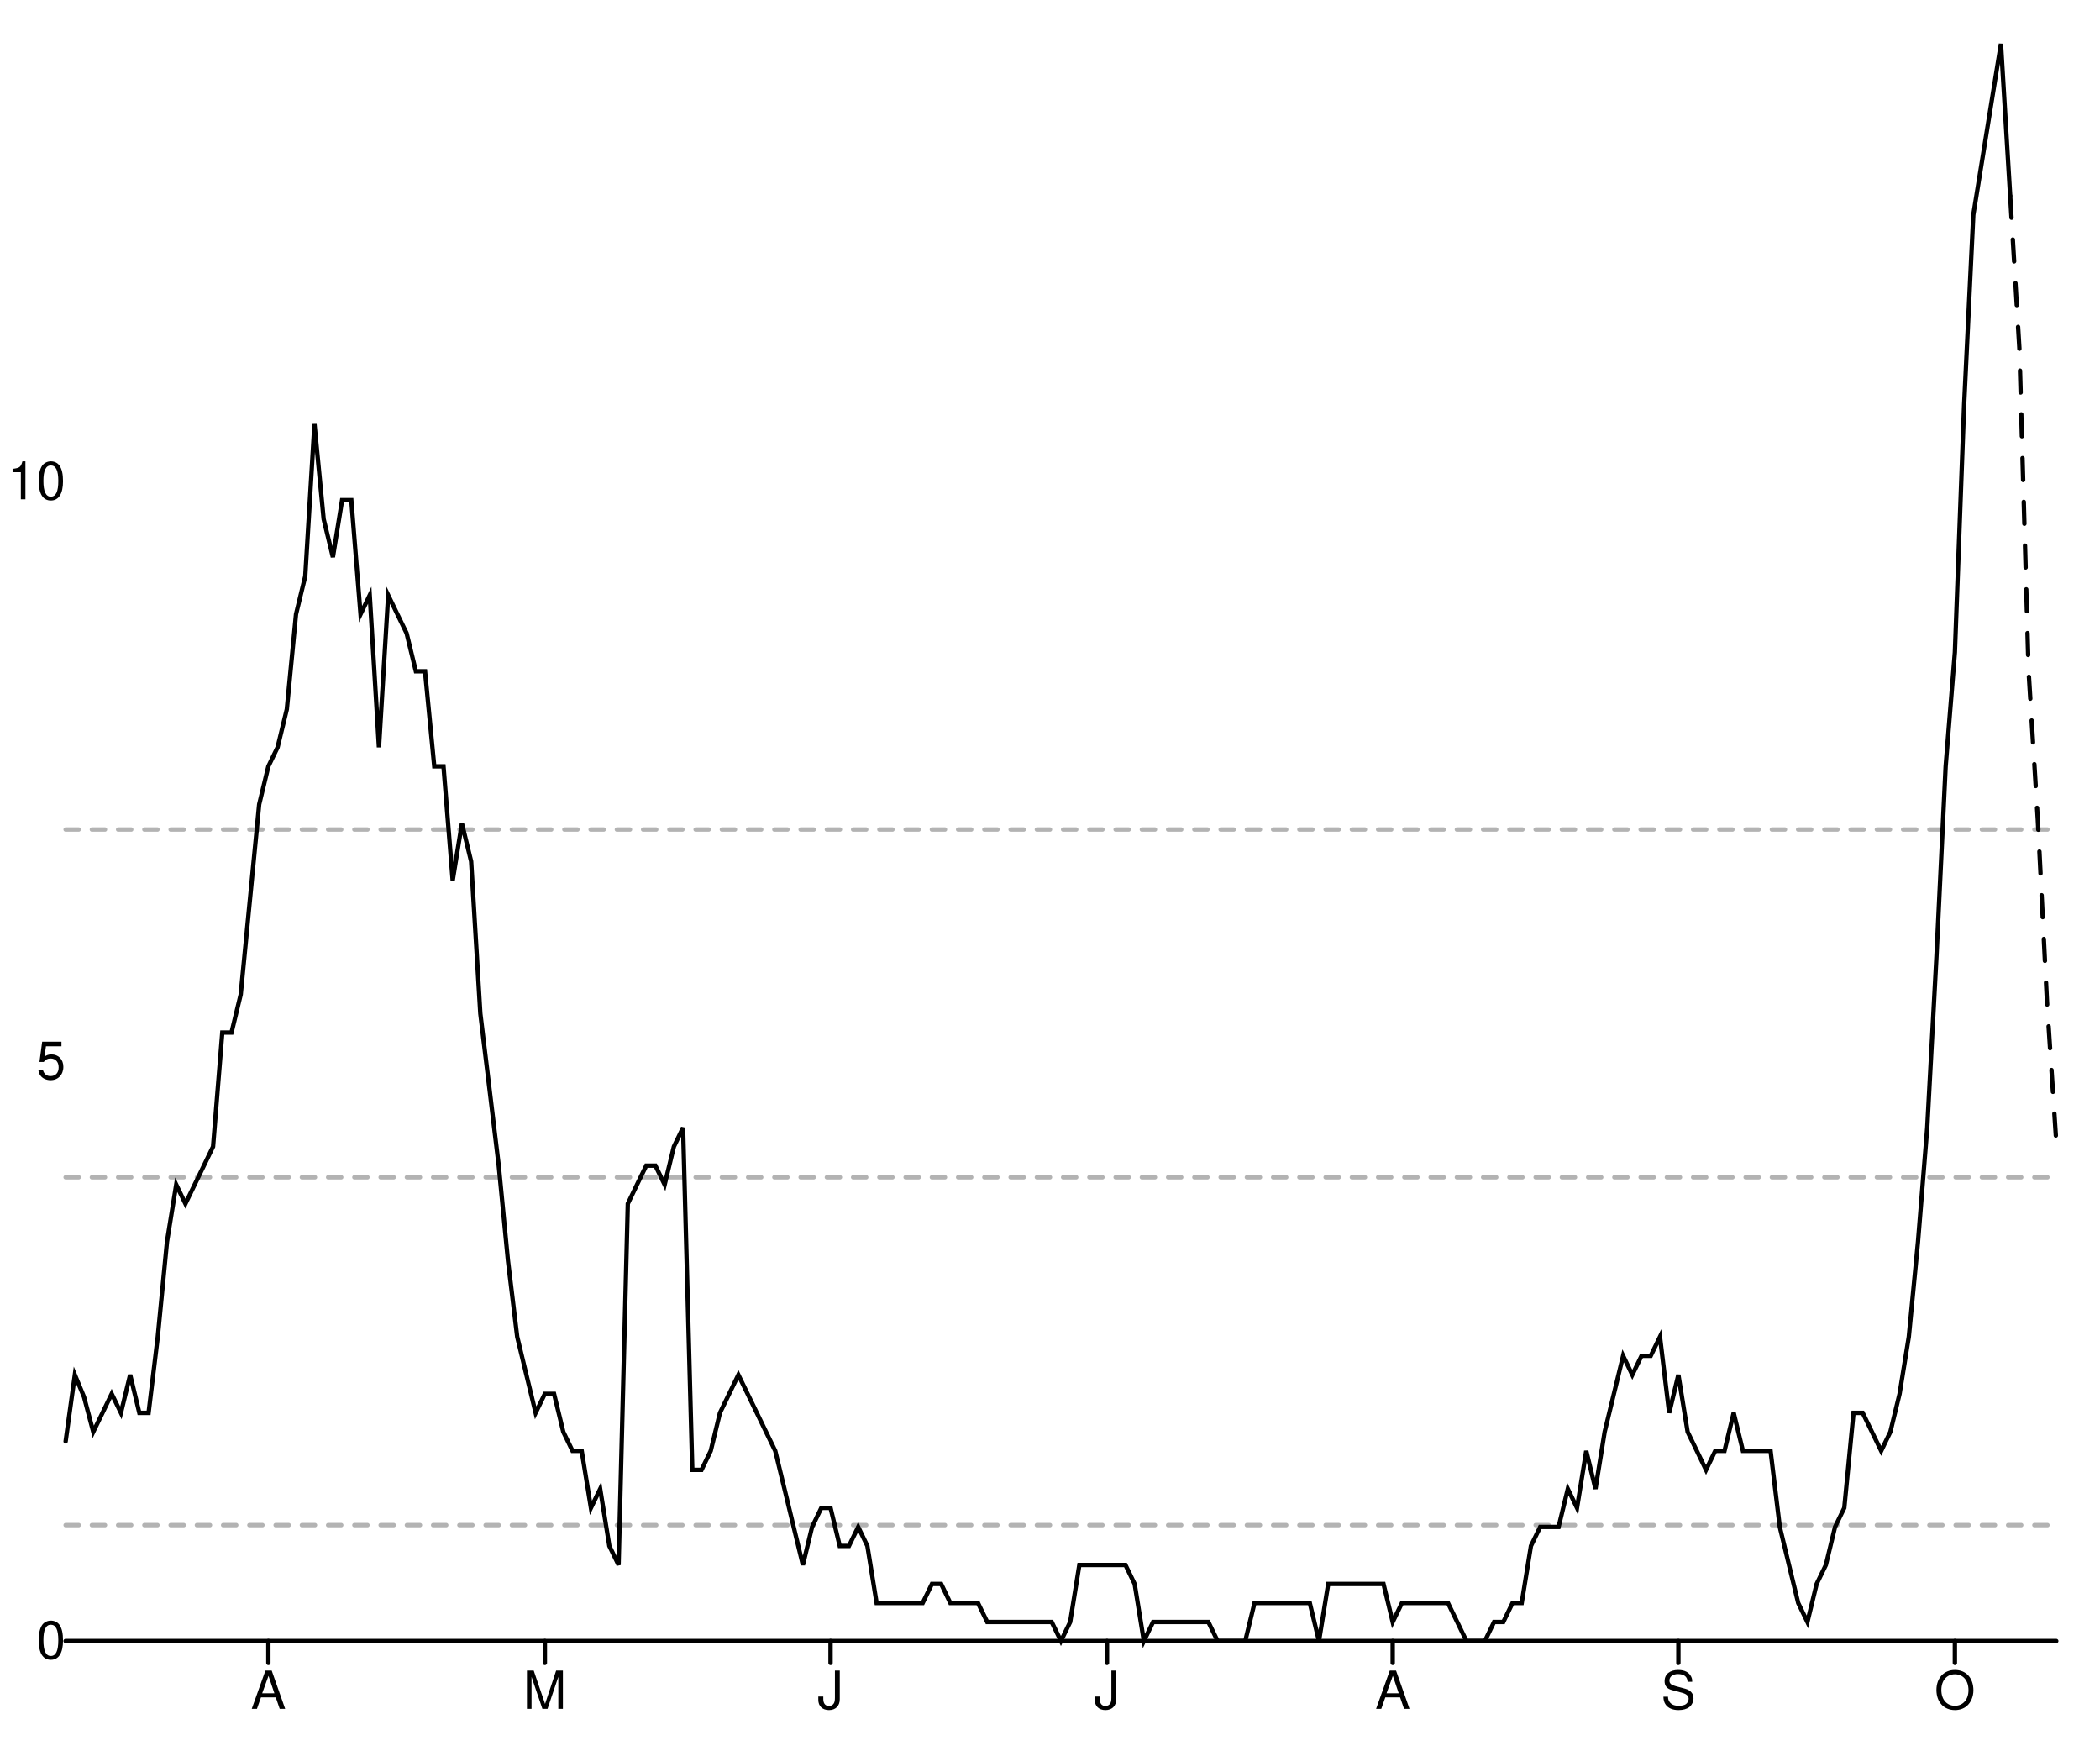
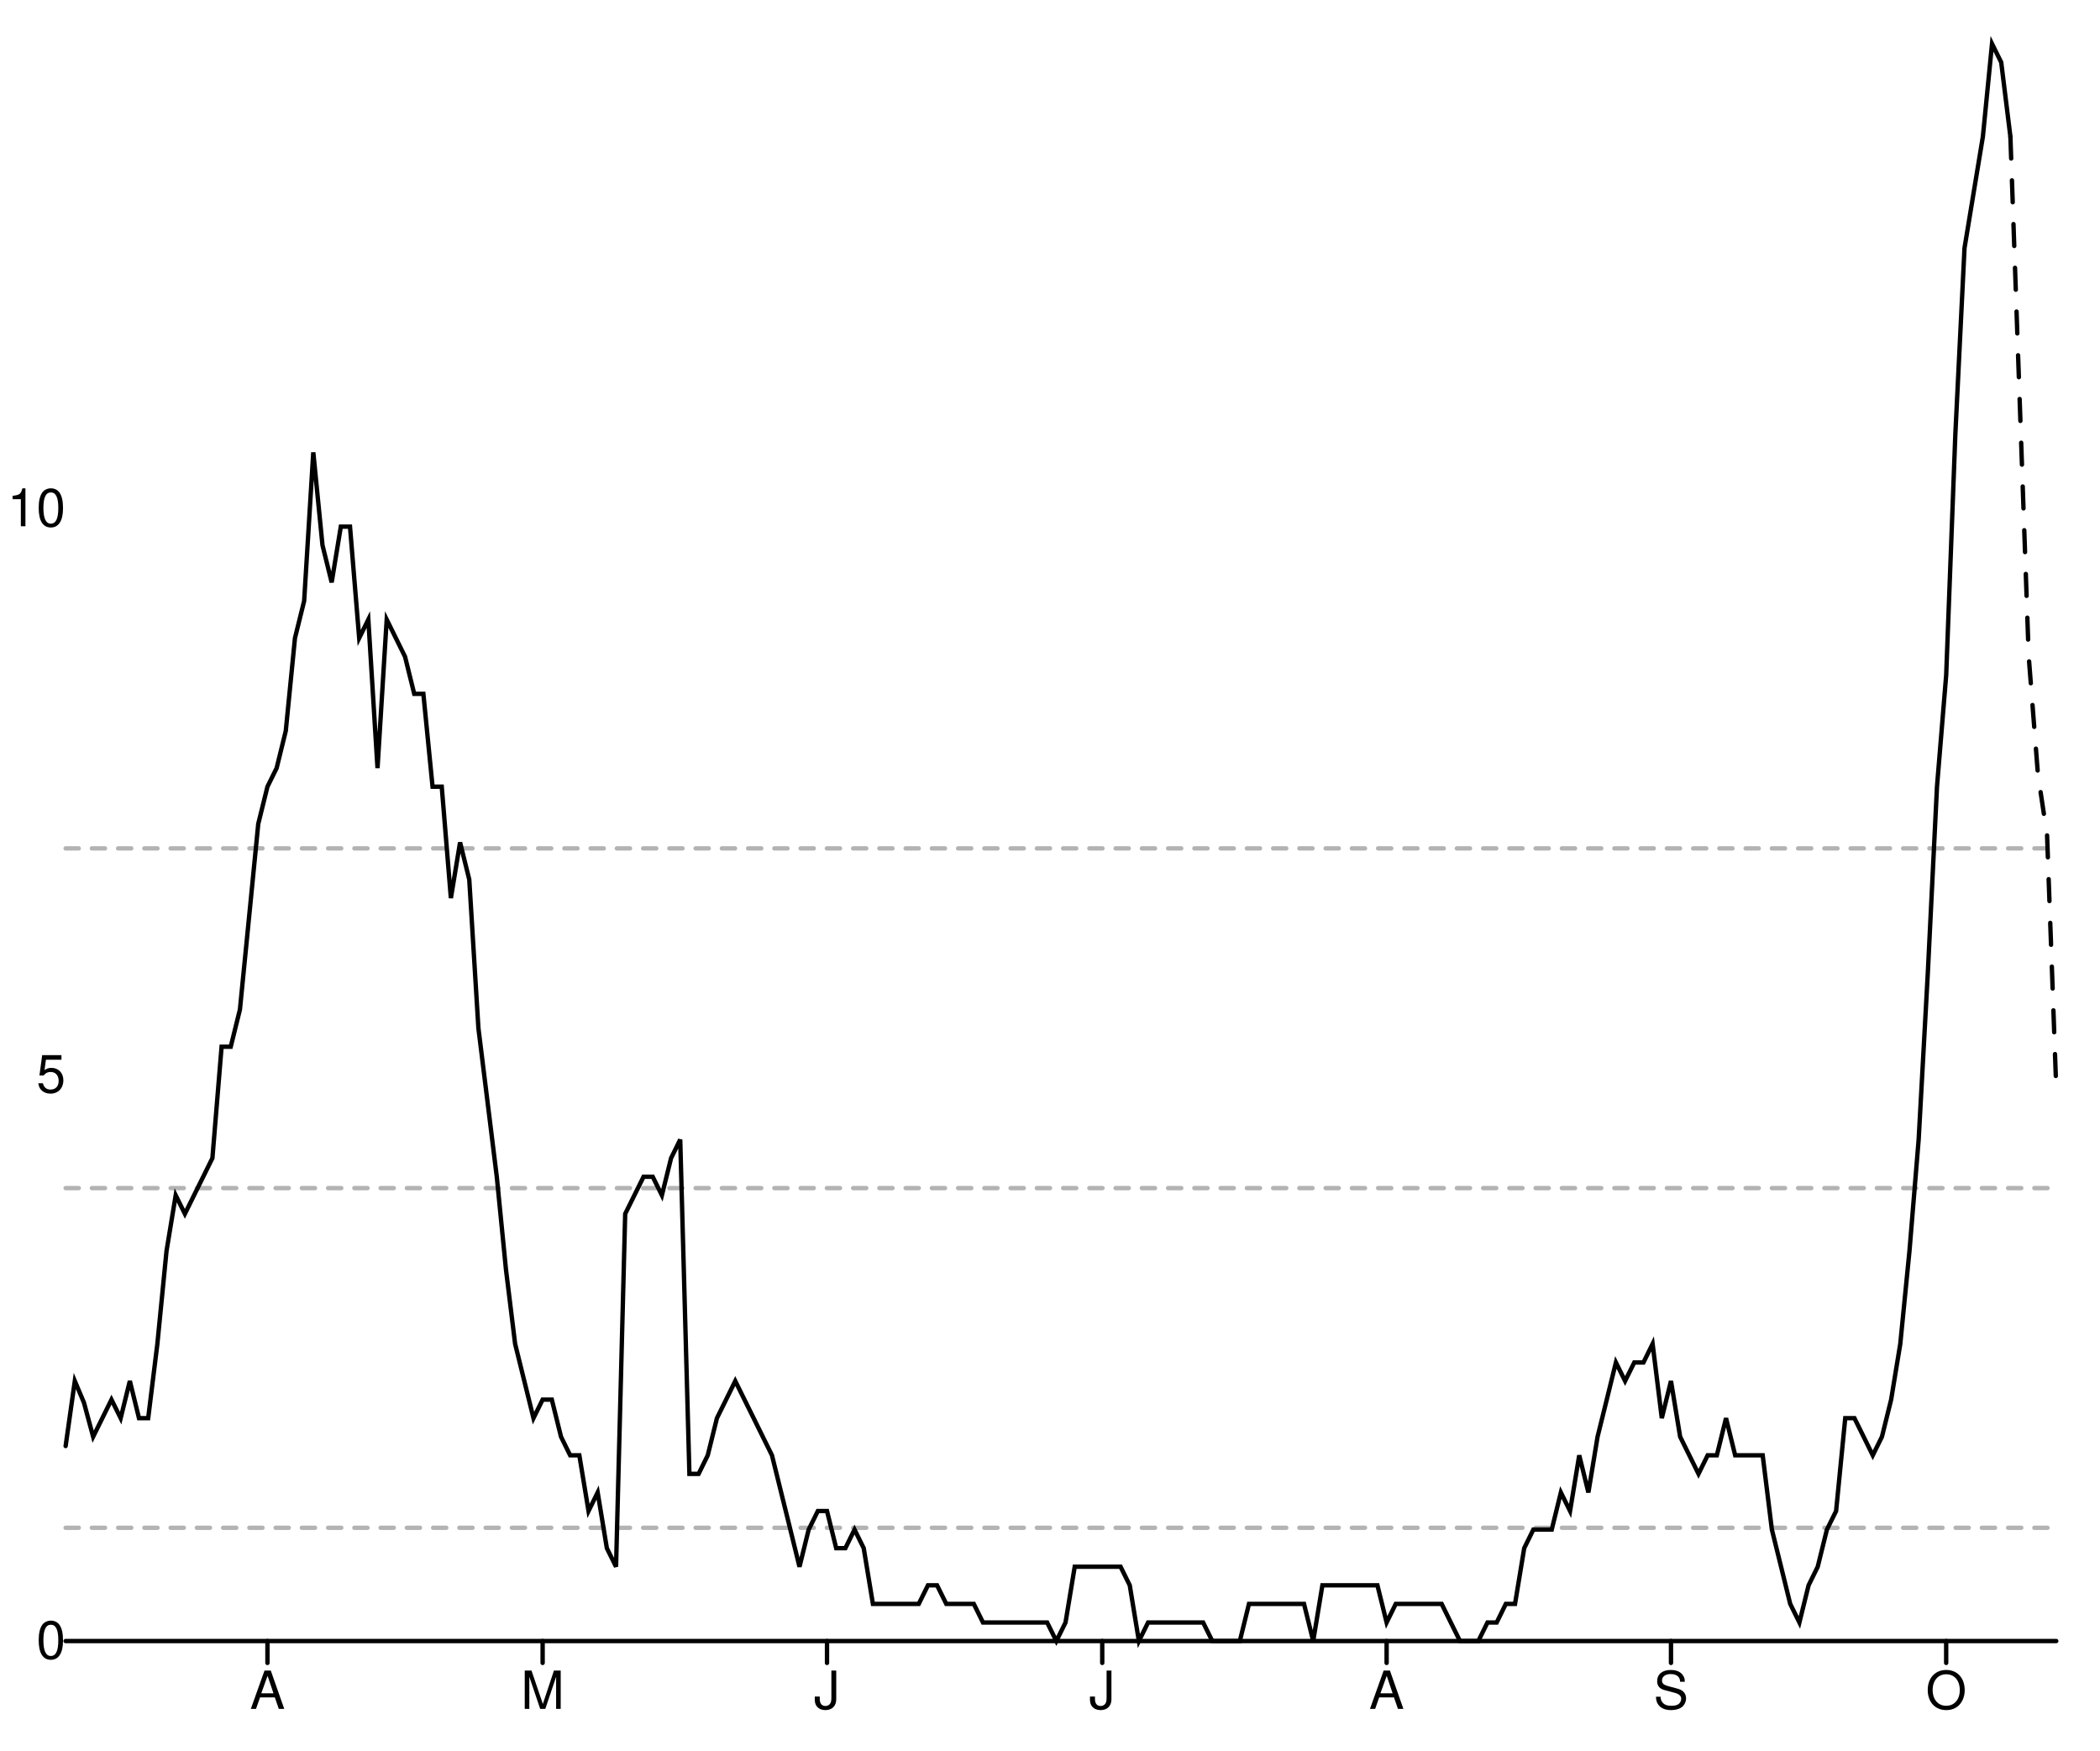
<svg xmlns="http://www.w3.org/2000/svg" width="480" height="400" viewBox="0 0 480 400" style="overflow:display" preserveAspectRatio="xMinYMin meet" overflow="visible">
  <defs>
    <style>
	.data-series path.line { fill-opacity: 0; stroke: black; }
	.data-series path.line.dotted { stroke-dasharray: 12 20 }
	.data-series circle { display: none; }
	.data-series:hover path.line, .data-series.on path.line { stroke-width: 1; }
	.data-series:hover circle, .data-series.on circle { display: inline; }
	.data-series circle:hover, .data-series circle.on { r: 1px!important; }
	.graph-grid { font-family: "Helvetica Neue",Helvetica,Arial,"Lucida Grande",sans-serif; }
	.graph-grid line { stroke: black; stroke-width: 1; stroke-linecap: round; }
	.graph-grid.graph-grid-x text { text-anchor: middle; dominant-baseline: hanging; transform: translateY(10px); }
	.graph-grid.graph-grid-y text { text-anchor: end; dominant-baseline: middle; transform: translateX(-10px); }
	</style>
  </defs>
  <g class="graph-grid graph-grid-y">
    <line x1="15.00" y1="375.00" x2="470.00" y2="375.00" data-left="15" />
    <text x="25" y="375" text-anchor="end">0</text>
-     <text x="25" y="242.543" text-anchor="end">5</text>
-     <text x="25" y="110.086" text-anchor="end">10</text>
+     <text x="25" y="245.623" text-anchor="end">5</text>
+     <text x="25" y="116.247" text-anchor="end">10</text>
    <text style="text-anchor:middle;dominant-baseline:hanging;font-weight:bold;transform: translateY(192.5px) rotate(-90deg);" />
  </g>
  <g class="graph-grid graph-grid-x">
-     <line class="tick" x1="61.34" y1="375.00" x2="61.34" y2="380.00" />
-     <text x="61.343" y="375" text-anchor="middle">A</text>
-     <line class="tick" x1="124.54" y1="375.00" x2="124.54" y2="380.00" />
-     <text x="124.537" y="375" text-anchor="middle">M</text>
-     <line class="tick" x1="189.84" y1="375.00" x2="189.84" y2="380.00" />
-     <text x="189.838" y="375" text-anchor="middle">J</text>
-     <line class="tick" x1="253.03" y1="375.00" x2="253.03" y2="380.00" />
-     <text x="253.032" y="375" text-anchor="middle">J</text>
-     <line class="tick" x1="318.33" y1="375.00" x2="318.33" y2="380.00" />
-     <text x="318.333" y="375" text-anchor="middle">A</text>
-     <line class="tick" x1="383.63" y1="375.00" x2="383.63" y2="380.00" />
-     <text x="383.634" y="375" text-anchor="middle">S</text>
-     <line class="tick" x1="446.83" y1="375.00" x2="446.83" y2="380.00" />
-     <text x="446.829" y="375" text-anchor="middle">O</text>
+     <line class="tick" x1="61.13" y1="375.00" x2="61.13" y2="380.00" />
+     <text x="61.129" y="375" text-anchor="middle">A</text>
+     <line class="tick" x1="124.03" y1="375.00" x2="124.03" y2="380.00" />
+     <text x="124.032" y="375" text-anchor="middle">M</text>
+     <line class="tick" x1="189.03" y1="375.00" x2="189.03" y2="380.00" />
+     <text x="189.032" y="375" text-anchor="middle">J</text>
+     <line class="tick" x1="251.94" y1="375.00" x2="251.94" y2="380.00" />
+     <text x="251.935" y="375" text-anchor="middle">J</text>
+     <line class="tick" x1="316.94" y1="375.00" x2="316.94" y2="380.00" />
+     <text x="316.935" y="375" text-anchor="middle">A</text>
+     <line class="tick" x1="381.94" y1="375.00" x2="381.94" y2="380.00" />
+     <text x="381.935" y="375" text-anchor="middle">S</text>
+     <line class="tick" x1="444.84" y1="375.00" x2="444.84" y2="380.00" />
+     <text x="444.839" y="375" text-anchor="middle">O</text>
    <text style="text-anchor:middle;dominant-baseline:hanging;font-weight:bold;transform: translateY(192.5px) rotate(-90deg);" />
  </g>
  <g data-series="widespread" class="data-series">
-     <path d="M 15.00,189.56L 470.00,189.56" id="E07000210-level-0" class="line" stroke-width="1" stroke-linecap="round" stroke-dasharray="3,3" fill-opacity="0.3" opacity="0.3" />
+     <path d="M 15.00,193.87L 470.00,193.87" id="E07000210-level-0" class="line" stroke-width="1" stroke-linecap="round" stroke-dasharray="3,3" fill-opacity="0.3" opacity="0.3" />
  </g>
  <g data-series="substantial" class="data-series">
-     <path d="M 15.00,269.03L 470.00,269.03" id="E07000210-level-1" class="line" stroke-width="1" stroke-linecap="round" stroke-dasharray="3,3" fill-opacity="0.3" opacity="0.3" />
+     <path d="M 15.00,271.50L 470.00,271.50" id="E07000210-level-1" class="line" stroke-width="1" stroke-linecap="round" stroke-dasharray="3,3" fill-opacity="0.3" opacity="0.3" />
  </g>
  <g data-series="moderate" class="data-series">
-     <path d="M 15.00,348.51L 470.00,348.51" id="E07000210-level-2" class="line" stroke-width="1" stroke-linecap="round" stroke-dasharray="3,3" fill-opacity="0.3" opacity="0.3" />
+     <path d="M 15.00,349.12L 470.00,349.12" id="E07000210-level-2" class="line" stroke-width="1" stroke-linecap="round" stroke-dasharray="3,3" fill-opacity="0.3" opacity="0.3" />
  </g>
  <g data-series="new-cases" class="data-series">
-     <path d="M 15.00,329.38L 17.11,314.17L 19.21,319.24L 21.32,327.20L 23.43,322.86L 25.53,318.51L 27.64,322.86L 29.75,314.17L 31.85,322.86L 33.96,322.86L 36.06,305.48L 38.17,283.75L 40.28,270.71L 42.38,275.06L 44.49,270.71L 46.60,266.37L 48.70,262.02L 50.81,235.95L 52.92,235.95L 55.02,227.26L 57.13,205.54L 59.24,183.81L 61.34,175.12L 63.45,170.77L 65.56,162.08L 67.66,140.36L 69.77,131.67L 71.88,96.90L 73.98,118.63L 76.09,127.32L 78.19,114.29L 80.30,114.29L 82.41,140.36L 84.51,136.01L 86.62,170.77L 88.73,136.01L 90.83,140.36L 92.94,144.70L 95.05,153.39L 97.15,153.39L 99.26,175.12L 101.37,175.12L 103.47,201.19L 105.58,188.15L 107.69,196.85L 109.79,231.61L 111.90,248.99L 114.00,266.37L 116.11,288.10L 118.22,305.48L 120.32,314.17L 122.43,322.86L 124.54,318.51L 126.64,318.51L 128.75,327.20L 130.86,331.55L 132.96,331.55L 135.07,344.58L 137.18,340.24L 139.28,353.27L 141.39,357.62L 143.50,275.06L 145.60,270.71L 147.71,266.37L 149.81,266.37L 151.92,270.71L 154.03,262.02L 156.13,257.68L 158.24,335.89L 160.35,335.89L 162.45,331.55L 164.56,322.86L 166.67,318.51L 168.77,314.17L 170.88,318.51L 172.99,322.86L 175.09,327.20L 177.20,331.55L 179.31,340.24L 181.41,348.93L 183.52,357.62L 185.62,348.93L 187.73,344.58L 189.84,344.58L 191.94,353.27L 194.05,353.27L 196.16,348.93L 198.26,353.27L 200.37,366.31L 202.48,366.31L 204.58,366.31L 206.69,366.31L 208.80,366.31L 210.90,366.31L 213.01,361.96L 215.12,361.96L 217.22,366.31L 219.33,366.31L 221.44,366.31L 223.54,366.31L 225.65,370.65L 227.75,370.65L 229.86,370.65L 231.97,370.65L 234.07,370.65L 236.18,370.65L 238.29,370.65L 240.39,370.65L 242.50,375.00L 244.61,370.65L 246.71,357.62L 248.82,357.62L 250.93,357.62L 253.03,357.62L 255.14,357.62L 257.25,357.62L 259.35,361.96L 261.46,375.00L 263.56,370.65L 265.67,370.65L 267.78,370.65L 269.88,370.65L 271.99,370.65L 274.10,370.65L 276.20,370.65L 278.31,375.00L 280.42,375.00L 282.52,375.00L 284.63,375.00L 286.74,366.31L 288.84,366.31L 290.95,366.31L 293.06,366.31L 295.16,366.31L 297.27,366.31L 299.38,366.31L 301.48,375.00L 303.59,361.96L 305.69,361.96L 307.80,361.96L 309.91,361.96L 312.01,361.96L 314.12,361.96L 316.23,361.96L 318.33,370.65L 320.44,366.31L 322.55,366.31L 324.65,366.31L 326.76,366.31L 328.87,366.31L 330.97,366.31L 333.08,370.65L 335.19,375.00L 337.29,375.00L 339.40,375.00L 341.50,370.65L 343.61,370.65L 345.72,366.31L 347.82,366.31L 349.93,353.27L 352.04,348.93L 354.14,348.93L 356.25,348.93L 358.36,340.24L 360.46,344.58L 362.57,331.55L 364.68,340.24L 366.78,327.20L 368.89,318.51L 371.00,309.82L 373.10,314.17L 375.21,309.82L 377.31,309.82L 379.42,305.48L 381.53,322.86L 383.63,314.17L 385.74,327.20L 387.85,331.55L 389.95,335.89L 392.06,331.55L 394.17,331.55L 396.27,322.86L 398.38,331.55L 400.49,331.55L 402.59,331.55L 404.70,331.55L 406.81,348.93L 408.91,357.62L 411.02,366.31L 413.12,370.65L 415.23,361.96L 417.34,357.62L 419.44,348.93L 421.55,344.58L 423.66,322.86L 425.76,322.86L 427.87,327.20L 429.98,331.55L 432.08,327.20L 434.19,318.51L 436.30,305.48L 438.40,283.75L 440.51,257.68L 442.62,218.57L 444.72,175.12L 446.83,149.05L 448.94,92.56L 451.04,49.11L 453.15,36.07L 455.25,23.04L 457.36,10.00L 459.47,44.76" id="New cases" class="line" stroke-width="1" stroke-linecap="round" />
+     <path d="M 15.00,330.44L 17.10,315.58L 19.19,320.53L 21.29,328.31L 23.39,324.07L 25.48,319.83L 27.58,324.07L 29.68,315.58L 31.77,324.07L 33.87,324.07L 35.97,307.09L 38.06,285.87L 40.16,273.14L 42.26,277.38L 44.35,273.14L 46.45,268.90L 48.55,264.65L 50.65,239.19L 52.74,239.19L 54.84,230.70L 56.94,209.48L 59.03,188.26L 61.13,179.77L 63.23,175.52L 65.32,167.03L 67.42,145.81L 69.52,137.33L 71.61,103.37L 73.71,124.59L 75.81,133.08L 77.90,120.35L 80.00,120.35L 82.10,145.81L 84.19,141.57L 86.29,175.52L 88.39,141.57L 90.48,145.81L 92.58,150.06L 94.68,158.55L 96.77,158.55L 98.87,179.77L 100.97,179.77L 103.06,205.23L 105.16,192.50L 107.26,200.99L 109.35,234.94L 111.45,251.92L 113.55,268.90L 115.65,290.12L 117.74,307.09L 119.84,315.58L 121.94,324.07L 124.03,319.83L 126.13,319.83L 128.23,328.31L 130.32,332.56L 132.42,332.56L 134.52,345.29L 136.61,341.05L 138.71,353.78L 140.81,358.02L 142.90,277.38L 145.00,273.14L 147.10,268.90L 149.19,268.90L 151.29,273.14L 153.39,264.65L 155.48,260.41L 157.58,336.80L 159.68,336.80L 161.77,332.56L 163.87,324.07L 165.97,319.83L 168.06,315.58L 170.16,319.83L 172.26,324.07L 174.35,328.31L 176.45,332.56L 178.55,341.05L 180.65,349.53L 182.74,358.02L 184.84,349.53L 186.94,345.29L 189.03,345.29L 191.13,353.78L 193.23,353.78L 195.32,349.53L 197.42,353.78L 199.52,366.51L 201.61,366.51L 203.71,366.51L 205.81,366.51L 207.90,366.51L 210.00,366.51L 212.10,362.27L 214.19,362.27L 216.29,366.51L 218.39,366.51L 220.48,366.51L 222.58,366.51L 224.68,370.76L 226.77,370.76L 228.87,370.76L 230.97,370.76L 233.06,370.76L 235.16,370.76L 237.26,370.76L 239.35,370.76L 241.45,375.00L 243.55,370.76L 245.65,358.02L 247.74,358.02L 249.84,358.02L 251.94,358.02L 254.03,358.02L 256.13,358.02L 258.23,362.27L 260.32,375.00L 262.42,370.76L 264.52,370.76L 266.61,370.76L 268.71,370.76L 270.81,370.76L 272.90,370.76L 275.00,370.76L 277.10,375.00L 279.19,375.00L 281.29,375.00L 283.39,375.00L 285.48,366.51L 287.58,366.51L 289.68,366.51L 291.77,366.51L 293.87,366.51L 295.97,366.51L 298.06,366.51L 300.16,375.00L 302.26,362.27L 304.35,362.27L 306.45,362.27L 308.55,362.27L 310.65,362.27L 312.74,362.27L 314.84,362.27L 316.94,370.76L 319.03,366.51L 321.13,366.51L 323.23,366.51L 325.32,366.51L 327.42,366.51L 329.52,366.51L 331.61,370.76L 333.71,375.00L 335.81,375.00L 337.90,375.00L 340.00,370.76L 342.10,370.76L 344.19,366.51L 346.29,366.51L 348.39,353.78L 350.48,349.53L 352.58,349.53L 354.68,349.53L 356.77,341.05L 358.87,345.29L 360.97,332.56L 363.06,341.05L 365.16,328.31L 367.26,319.83L 369.35,311.34L 371.45,315.58L 373.55,311.34L 375.65,311.34L 377.74,307.09L 379.84,324.07L 381.94,315.58L 384.03,328.31L 386.13,332.56L 388.23,336.80L 390.32,332.56L 392.42,332.56L 394.52,324.07L 396.61,332.56L 398.71,332.56L 400.81,332.56L 402.90,332.56L 405.00,349.53L 407.10,358.02L 409.19,366.51L 411.29,370.76L 413.39,362.27L 415.48,358.02L 417.58,349.53L 419.68,345.29L 421.77,324.07L 423.87,324.07L 425.97,328.31L 428.06,332.56L 430.16,328.31L 432.26,319.83L 434.35,307.09L 436.45,285.87L 438.55,260.41L 440.65,222.21L 442.74,179.77L 444.84,154.30L 446.94,99.13L 449.03,56.69L 451.13,43.95L 453.23,31.22L 455.32,10.00L 457.42,14.24L 459.52,31.22" id="New cases" class="line" stroke-width="1" stroke-linecap="round" />
  </g>
  <g data-series="recent-cases" class="data-series">
-     <path d="M 459.47,44.76L 461.57,79.52L 463.68,153.39L 465.79,187.43L 467.89,229.00L 470.00,260.94" id="Recent cases" class="line" stroke-width="1" stroke-linecap="round" stroke-dasharray="5,5" />
+     <path d="M 459.52,31.22L 461.61,90.64L 463.71,150.06L 465.81,176.94L 467.90,190.80L 470.00,248.74" id="Recent cases" class="line" stroke-width="1" stroke-linecap="round" stroke-dasharray="5,5" />
  </g>
</svg>
